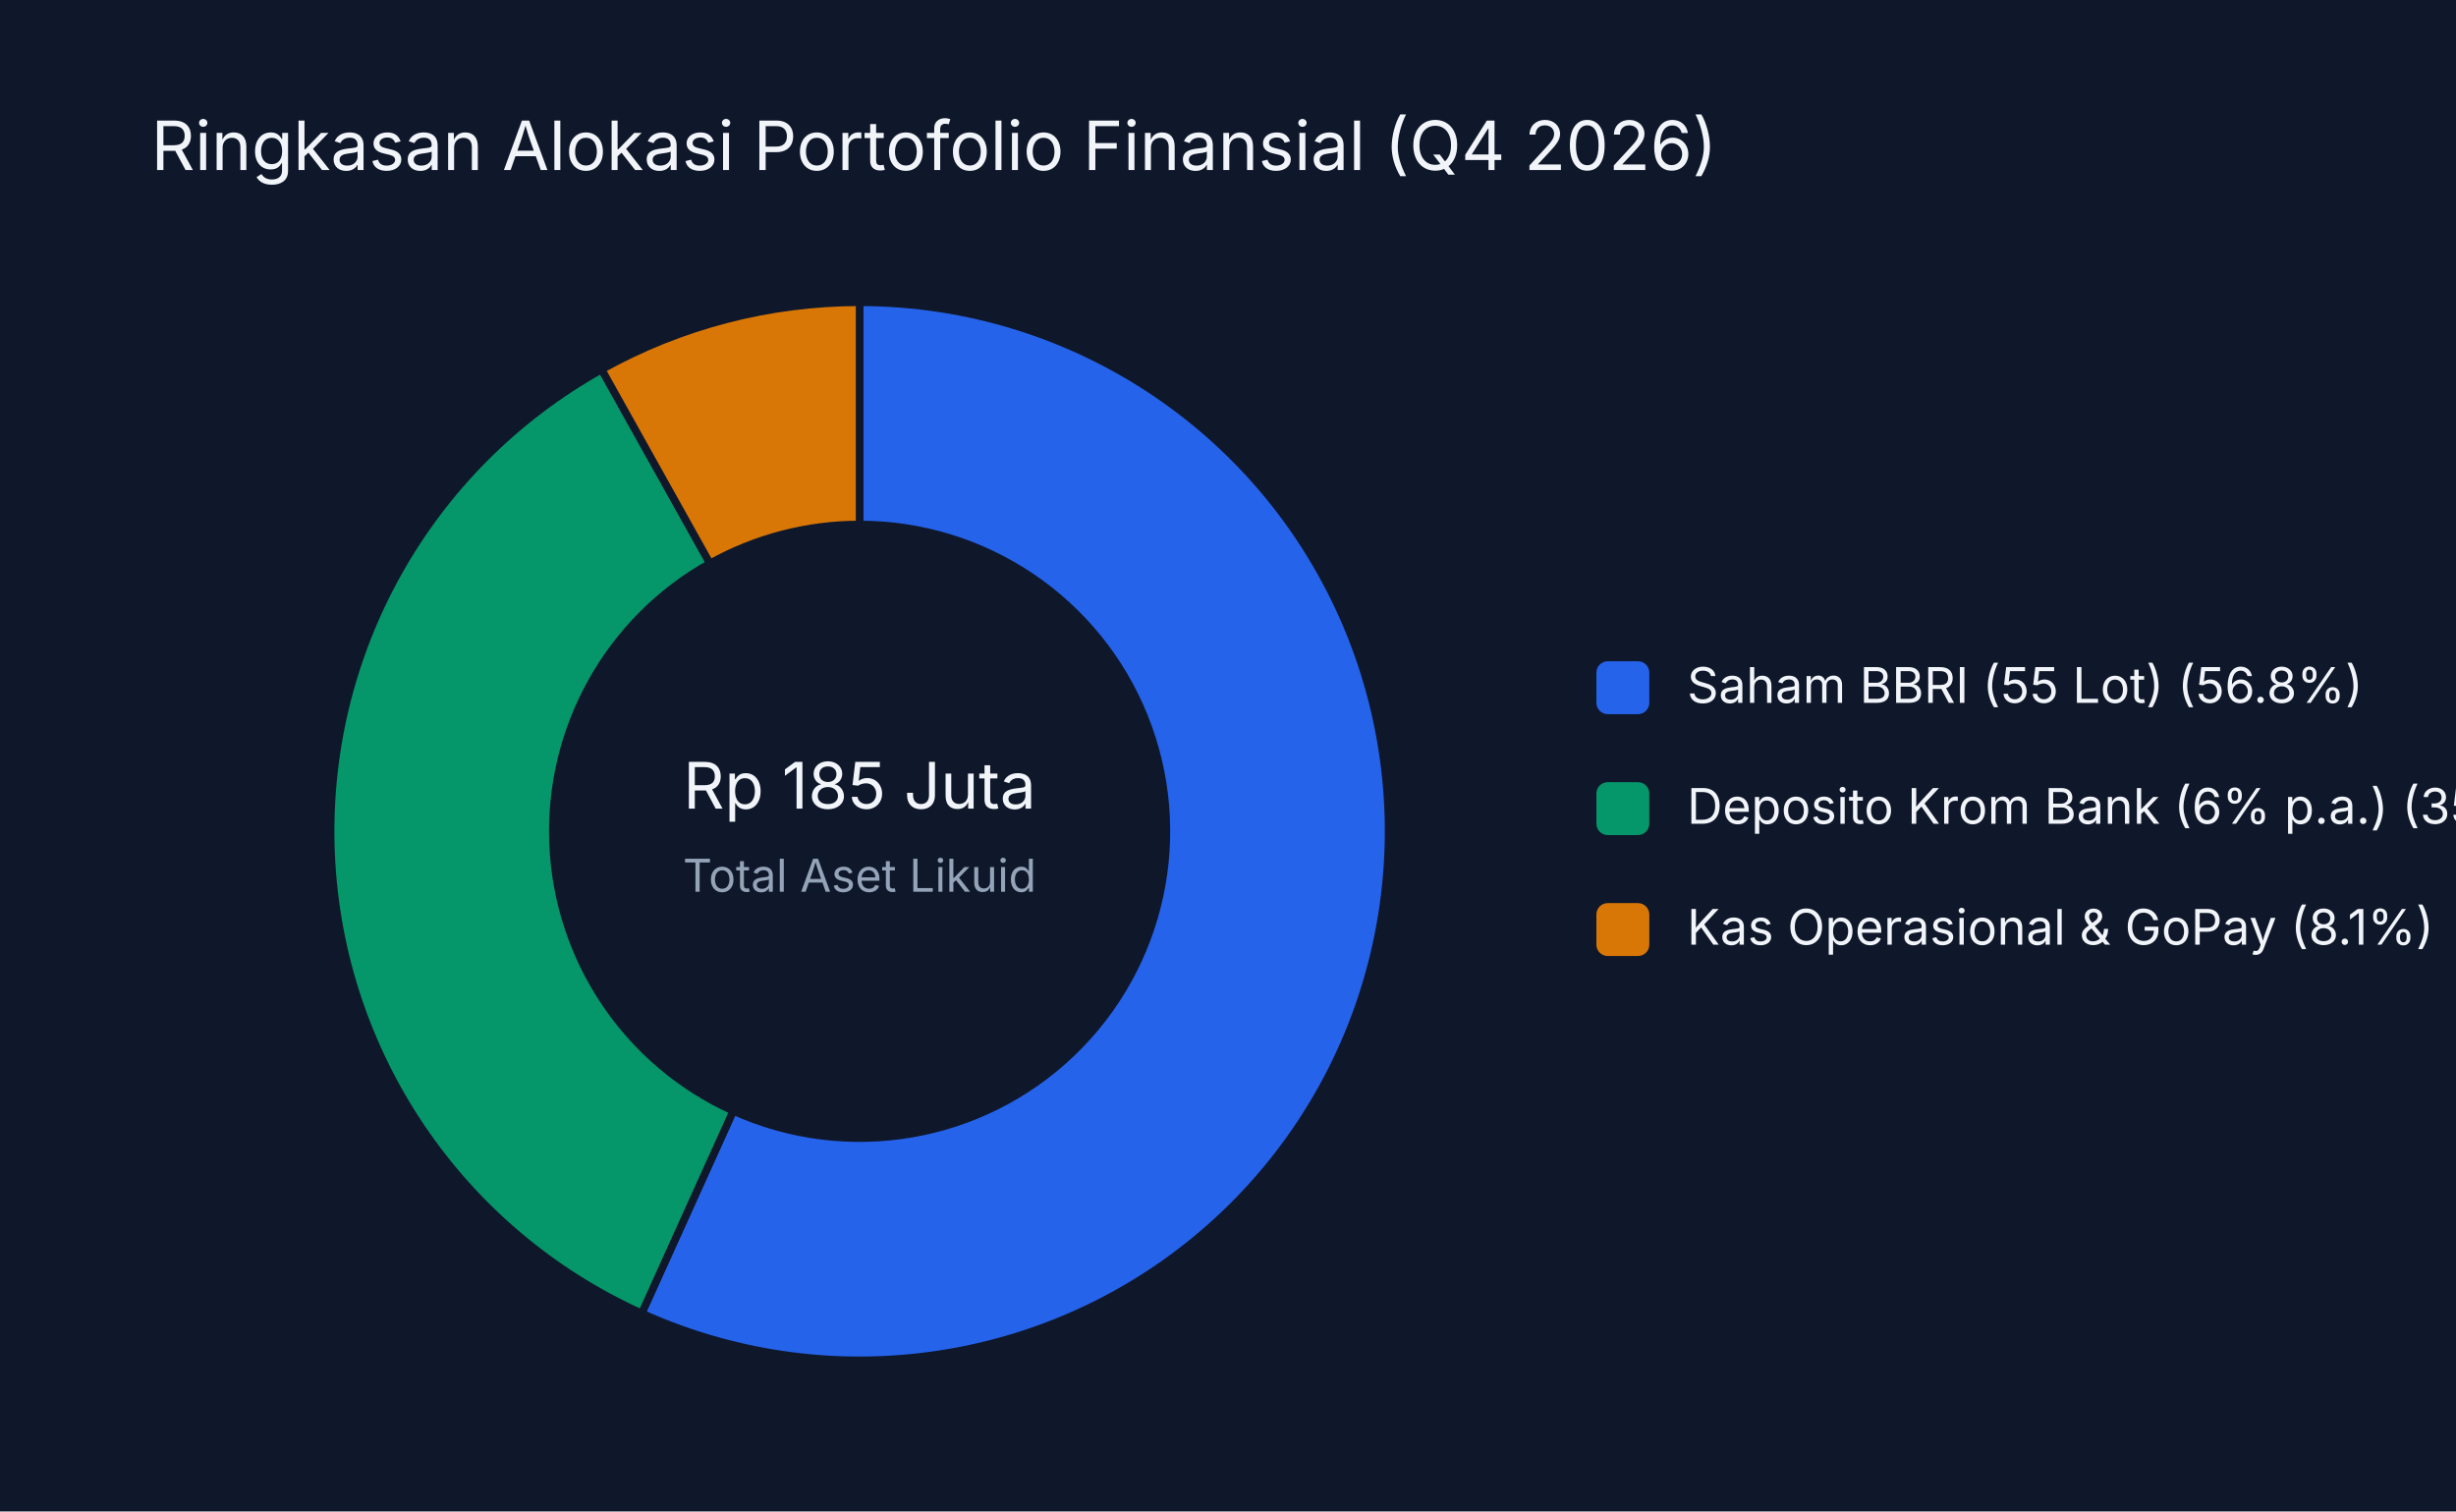
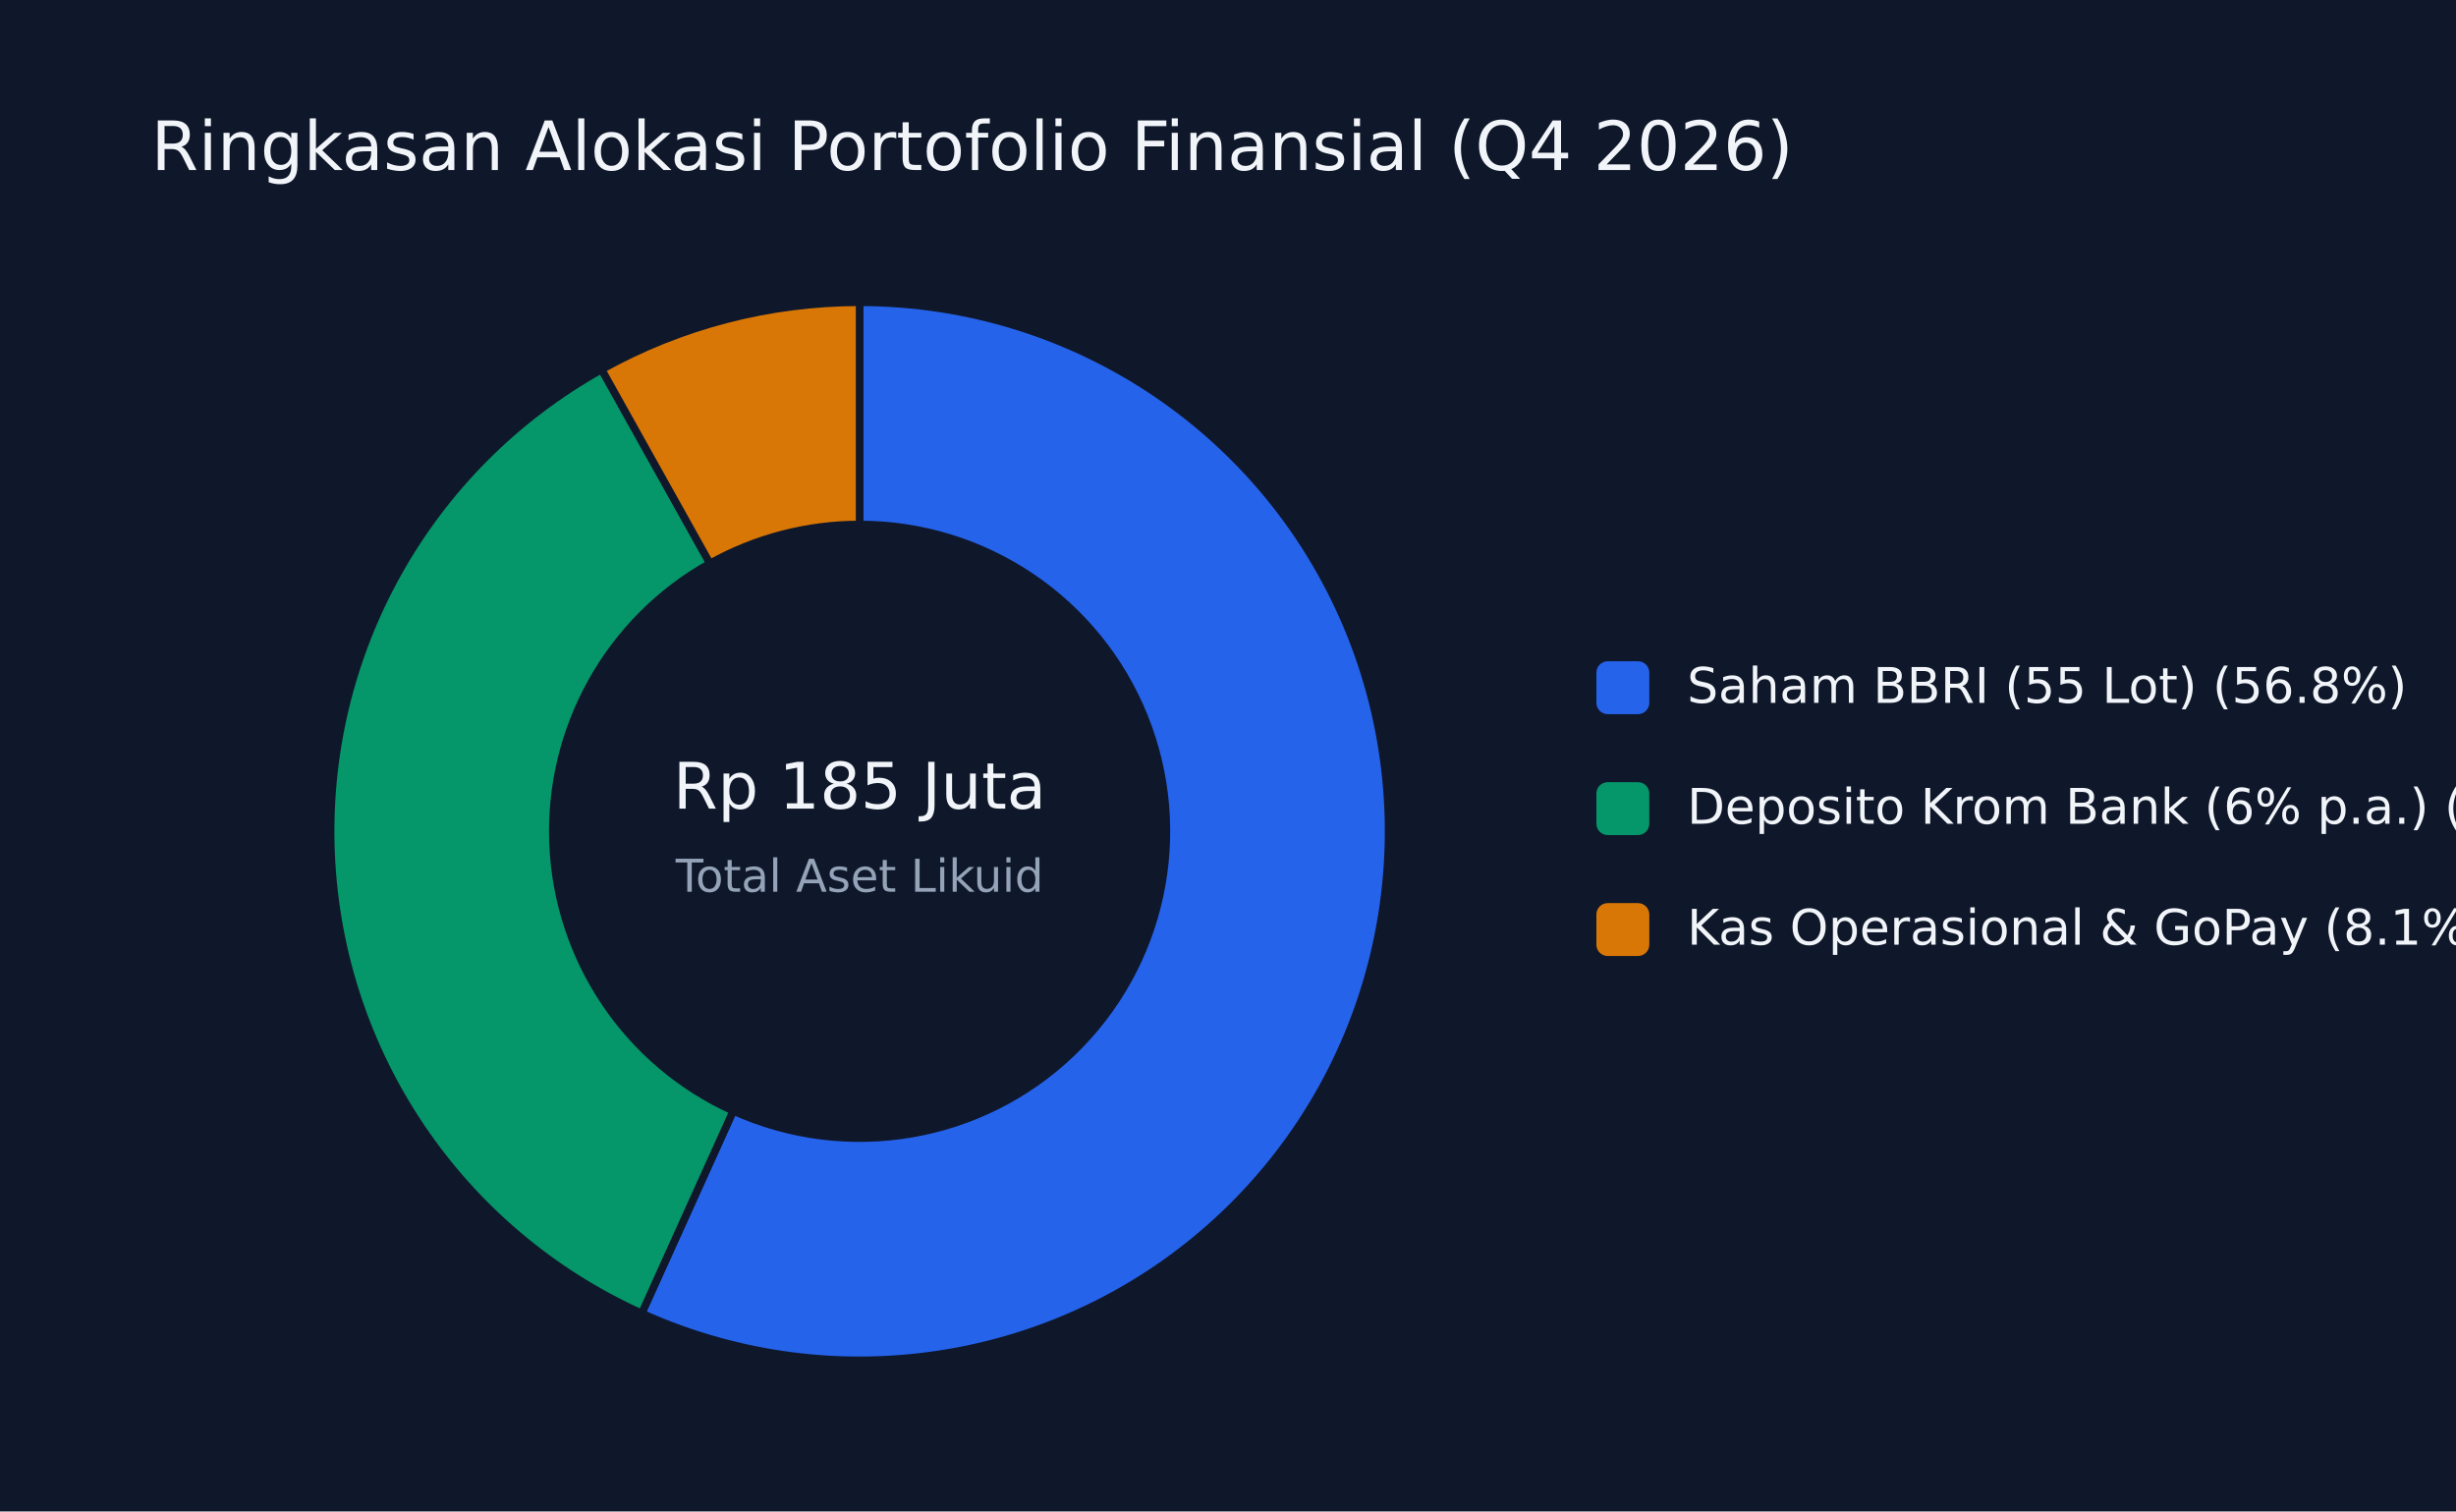
<svg xmlns="http://www.w3.org/2000/svg" width="650" height="400" viewBox="0 0 650 400">
  <rect x="0" y="0" width="650" height="400" fill="#0F172A" />
-   <text x="40" y="45" font-family="Inter, Roboto, Arial, sans-serif" font-size="18" text-anchor="start" fill="#F1F5F9">Ringkasan Alokasi Portofolio Finansial (Q4 2026)</text>
+   <text x="40" y="45" font-family="'DejaVu Sans', sans-serif" font-size="18" text-anchor="start" fill="#F1F5F9">Ringkasan Alokasi Portofolio Finansial (Q4 2026)</text>
  <path d="M227.5 80 A140 140 0 1 1 169.834 347.572 L194.054 293.992 A81.2 81.2 0 1 0 227.5 138.8 Z" fill="#2563EB" stroke="#0F172A" stroke-width="2" />
  <rect x="422.5" y="175" width="14" height="14" rx="3" ry="3" fill="#2563EB" />
-   <text x="446.5" y="186" font-family="Inter, Roboto, Arial, sans-serif" font-size="13" text-anchor="start" fill="#F1F5F9">Saham BBRI (55 Lot) (56.8%)</text>
+   <text x="446.5" y="186" font-family="'DejaVu Sans', sans-serif" font-size="13" text-anchor="start" fill="#F1F5F9">Saham BBRI (55 Lot) (56.8%)</text>
  <path d="M169.834 347.572 A140 140 0 0 1 159.223 97.778 L187.899 149.111 A81.2 81.2 0 0 0 194.054 293.992 Z" fill="#059669" stroke="#0F172A" stroke-width="2" />
  <rect x="422.5" y="207" width="14" height="14" rx="3" ry="3" fill="#059669" />
-   <text x="446.5" y="218" font-family="Inter, Roboto, Arial, sans-serif" font-size="13" text-anchor="start" fill="#F1F5F9">Deposito Krom Bank (6% p.a.) (35.1%)</text>
+   <text x="446.5" y="218" font-family="'DejaVu Sans', sans-serif" font-size="13" text-anchor="start" fill="#F1F5F9">Deposito Krom Bank (6% p.a.) (35.1%)</text>
  <path d="M159.223 97.778 A140 140 0 0 1 227.5 80 L227.5 138.8 A81.2 81.2 0 0 0 187.899 149.111 Z" fill="#D97706" stroke="#0F172A" stroke-width="2" />
  <rect x="422.5" y="239" width="14" height="14" rx="3" ry="3" fill="#D97706" />
-   <text x="446.5" y="250" font-family="Inter, Roboto, Arial, sans-serif" font-size="13" text-anchor="start" fill="#F1F5F9">Kas Operasional &amp; GoPay (8.1%)</text>
-   <text x="227.5" y="214" font-family="Inter, Roboto, Arial, sans-serif" font-size="17" text-anchor="middle" fill="#F1F5F9">Rp 185 Juta</text>
-   <text x="227.5" y="236" font-family="Inter, Roboto, Arial, sans-serif" font-size="12" text-anchor="middle" fill="#94A3B8">Total Aset Likuid</text>
+   <text x="446.5" y="250" font-family="'DejaVu Sans', sans-serif" font-size="13" text-anchor="start" fill="#F1F5F9">Kas Operasional &amp; GoPay (8.1%)</text>
+   <text x="227.5" y="214" font-family="'DejaVu Sans', sans-serif" font-size="17" text-anchor="middle" fill="#F1F5F9">Rp 185 Juta</text>
+   <text x="227.5" y="236" font-family="'DejaVu Sans', sans-serif" font-size="12" text-anchor="middle" fill="#94A3B8">Total Aset Likuid</text>
</svg>
